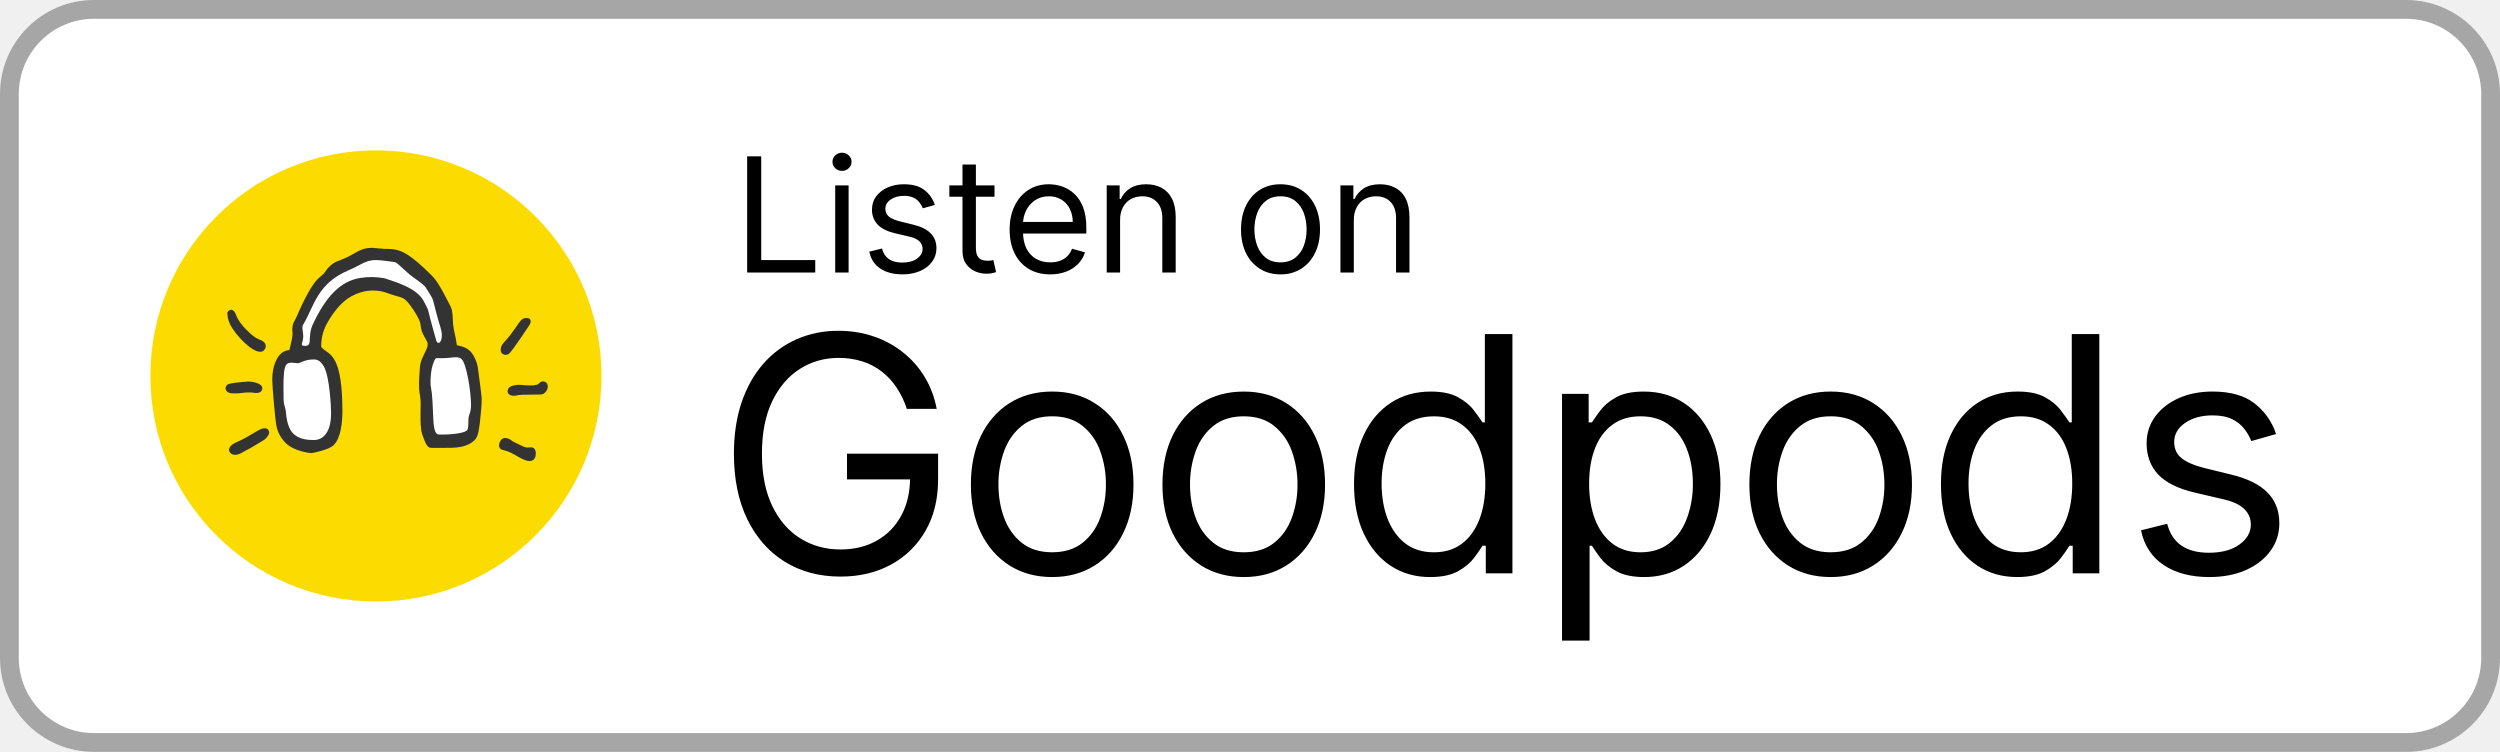
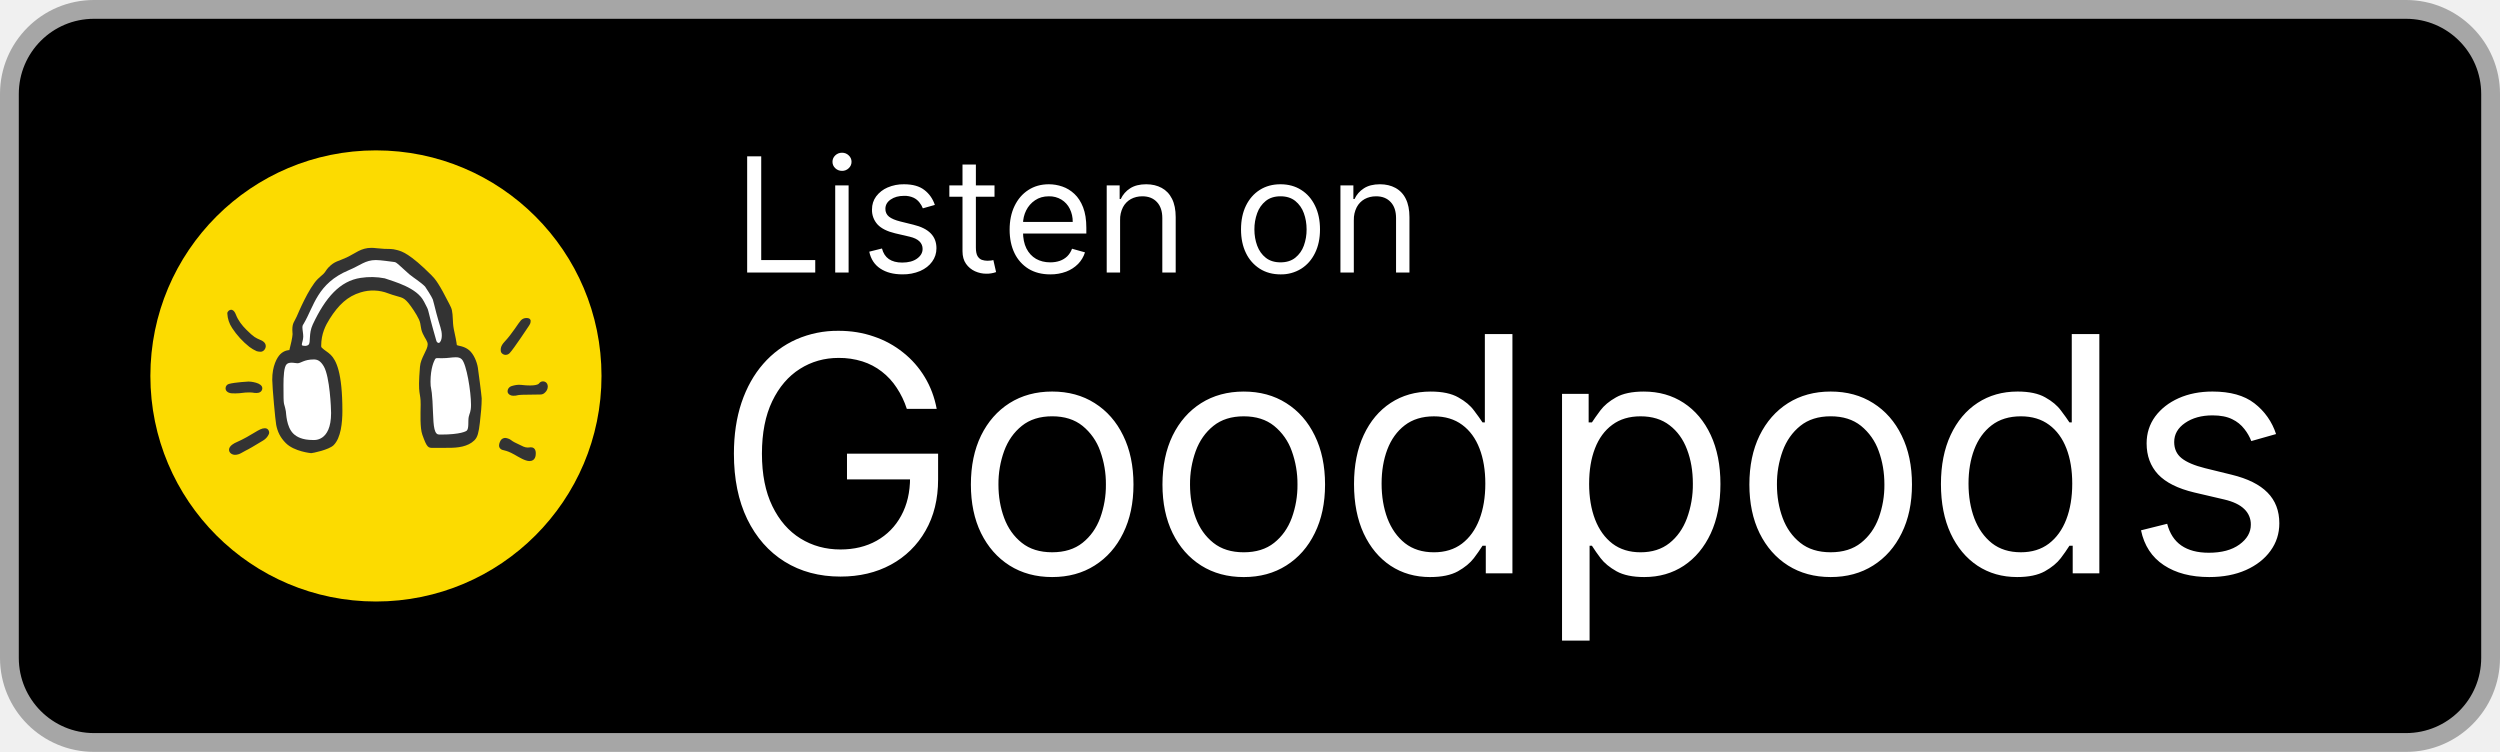
<svg xmlns="http://www.w3.org/2000/svg" width="133" height="40" fill="none" viewBox="0 0 133 40">
  <defs>
-     <clipPath id="goodpods-light__a">
+     <clipPath id="goodpods-dark__a">
      <path fill="#fff" d="M8 8h24v24H8z" />
    </clipPath>
  </defs>
-   <rect width="132" height="39" x=".5" y=".5" fill="#fff" rx="4.5" />
+   <rect width="132" height="39" x=".5" y=".5" fill="#000" rx="4.5" />
  <rect width="132" height="39" x=".5" y=".5" stroke="#A6A6A6" rx="4.5" />
-   <g clip-path="url(#goodpods-light__a)">
+   <g clip-path="url(#goodpods-dark__a)">
    <path fill="#FCDB00" d="M20 32c6.627 0 12-5.373 12-12S26.627 8 20 8 8 13.373 8 20s5.373 12 12 12Z" />
    <path fill="#333" fill-rule="evenodd" d="M28.171 24.529c-.238 0-.57-.213-.806-.346-.514-.29-.61-.184-.745-.313a.231.231 0 0 1-.071-.172c0-.104.067-.259.125-.316a.294.294 0 0 1 .205-.084c.062 0 .216.043.29.102.133.106.283.173.445.248.164.077.292.162.46.162.048 0 .108-.014.171-.014.282 0 .258.321.258.335 0 .08-.01.397-.332.397Zm-.864-3.474c-.137-.001-.256-.07-.292-.166-.039-.114.02-.294.207-.351.15-.045.312-.082.49-.063.81.096.942-.05.961-.07.019-.019.065-.116.225-.116.048 0 .244.038.244.28a.43.43 0 0 1-.142.308.33.33 0 0 1-.262.111c-.49.012-.761.009-.946.014-.348.011-.237.052-.485.052Zm-.392-2.175a.29.29 0 0 1-.214-.084c-.057-.057-.062-.114-.062-.188 0-.04-.013-.198.204-.428.408-.431.753-1.02.87-1.139a.402.402 0 0 1 .298-.123c.207 0 .22.122.22.151 0 .134-.048.197-.084.253-.01.015-.84 1.27-1.026 1.455-.015.015-.08.096-.207.102Zm-14.41 5.317c-.145 0-.321-.092-.321-.273 0-.218.326-.364.34-.37.951-.421 1.25-.772 1.564-.772.078 0 .146.027.19.097.036.054.06.139.025.216a.761.761 0 0 1-.301.338c-1.087.657-.658.379-1.18.675a.664.664 0 0 1-.317.089Zm.053-3.269-.113-.001-.079-.001c-.18-.002-.366-.087-.366-.268 0-.108.071-.203.177-.233.337-.09 1.039-.127 1.05-.127.078 0 .728.049.728.36 0 .02-.01.248-.304.248h-.024l-.07-.002a1.533 1.533 0 0 0-.305-.027c-.317 0-.413.05-.695.05m1.31-2.215a.652.652 0 0 1-.216-.031 1.908 1.908 0 0 1-.384-.227 4.25 4.25 0 0 1-.914-.998 1.526 1.526 0 0 1-.26-.781c-.004-.105.116-.197.202-.197.068 0 .171.043.255.262.122.312.323.568.552.797.422.422.513.441.721.535.076.034.336.126.315.368-.02.154-.14.273-.272.273v-.001Zm11.76 2.494c0-.136-.204-1.644-.206-1.653-.05-.308-.221-.725-.47-.929-.284-.231-.594-.217-.648-.27-.006-.007-.005-.134-.128-.688a2.913 2.913 0 0 1-.08-.602c-.027-.577-.05-.613-.189-.888-.553-1.094-.75-1.332-.95-1.532-1.163-1.163-1.58-1.274-1.825-1.34-.305-.082-.38-.05-.697-.066-.276-.013-.511-.053-.671-.053-.566 0-.845.288-1.324.513-.439.206-.627.19-.95.516-.149.152-.155.232-.284.36-.074.074-.184.153-.3.269-.484.485-1.032 1.797-1.12 1.997-.125.281-.233.34-.233.705 0 .11.013.157.013.23 0 .154-.112.626-.171.85 0 0-.259-.005-.484.22-.172.173-.431.627-.426 1.357.003.424.165 2.171.21 2.403.07.35.203.66.512.969.448.448 1.334.534 1.35.534.064 0 .943-.175 1.195-.427.388-.388.464-1.204.464-1.82 0-2.044-.328-2.69-.617-2.98-.16-.16-.328-.234-.477-.383-.024-.024-.034-.045-.034-.087 0-.658.234-1.102.45-1.446.468-.74.95-1.202 1.648-1.41a2.224 2.224 0 0 1 1.473.054c.666.245.76.137 1.073.516.14.168.43.587.56.875.128.288.055.425.2.744.132.29.262.4.262.581 0 .292-.371.707-.41 1.18-.135 1.612.045 1.304.036 2.033-.005.458-.042 1.22.09 1.592.245.687.307.698.569.698.129 0 .37-.004.855-.004.452 0 .998-.054 1.346-.4.17-.171.227-.401.291-.947.056-.47.096-.92.096-1.27h.001Z" clip-rule="evenodd" />
    <path fill="#fff" fill-rule="evenodd" d="M25.058 21.538c0 .383-.085.452-.122.64-.046.238.023.607-.105.733-.021.022-.304.208-1.381.208-.135 0-.176-.008-.224-.056-.2-.2-.168-.884-.218-1.725-.047-.796-.107-.624-.105-1.033.005-.73.182-1.075.23-1.172.058-.113.1-.076.358-.076.367 0 .521-.05.756-.05.14 0 .238.026.32.108.252.252.491 1.714.491 2.423Zm-2.51-5.507c-.37-.726-1.55-1.039-2.081-1.224a3.726 3.726 0 0 0-1.278-.024c-1.1.164-1.874 1.038-2.55 2.48-.232.498-.096.949-.223 1.075-.073.073-.217.064-.165.064-.045 0-.162-.01-.18-.03-.01-.009-.013-.022-.013-.04-.002-.09.075-.241.075-.425 0-.17-.045-.361-.045-.485 0-.117.037-.147.078-.216.537-.915.718-2.132 2.383-2.829.625-.261.885-.542 1.445-.542.261 0 .769.08.915.095.16.017.146.025.323.17.149.122.35.33.546.493.221.184.588.404.835.651.03.03.378.581.412.687.037.118.084.322.194.747.18.693.285.848.285 1.168 0 .117-.019.257-.094.353-.032.041-.053.044-.073.045-.03.002-.055-.015-.089-.047a.238.238 0 0 1-.043-.098c-.598-2.078-.292-1.35-.656-2.07l-.001.002Zm-5.852 3.092c.175 0 .35.058.53.368.323.556.388 2.25.388 2.481 0 1.562-.936 1.436-.975 1.436-.546 0-.858-.162-1.04-.345-.367-.366-.373-1.081-.392-1.182-.108-.586-.126-.114-.126-1.4 0-.452.025-.96.167-1.101.054-.054.135-.085.267-.085.122 0 .219.03.311.03.19 0 .34-.202.87-.202Z" clip-rule="evenodd" />
  </g>
-   <path fill="#000" d="M39.749 14.5V8.318h.748v5.518h2.874v.664h-3.622Zm4.684 0V9.864h.713V14.5h-.713Zm.362-5.41a.506.506 0 0 1-.359-.141.456.456 0 0 1-.148-.341c0-.133.05-.247.148-.341.1-.095.22-.142.36-.142.138 0 .257.047.356.142.1.094.15.208.15.341 0 .133-.05.246-.15.341a.496.496 0 0 1-.357.142Zm4.94 1.812-.64.181c-.04-.107-.1-.21-.179-.31a.865.865 0 0 0-.313-.254 1.14 1.14 0 0 0-.51-.1c-.284 0-.52.065-.71.196-.187.129-.28.293-.28.492a.51.51 0 0 0 .192.42c.13.102.33.188.604.256l.688.17c.415.1.724.254.927.461.203.206.305.47.305.794 0 .266-.077.503-.23.713-.15.209-.362.374-.633.495a2.33 2.33 0 0 1-.948.18c-.473 0-.864-.102-1.174-.307-.31-.205-.506-.505-.589-.9l.676-.169c.065.25.186.437.365.562.182.124.418.187.71.187.332 0 .595-.07.79-.211.198-.143.296-.314.296-.514a.54.54 0 0 0-.169-.404c-.112-.11-.285-.193-.519-.248l-.773-.18c-.424-.101-.736-.257-.935-.469a1.133 1.133 0 0 1-.296-.8c0-.261.073-.493.22-.694a1.5 1.5 0 0 1 .607-.474 2.13 2.13 0 0 1 .875-.172c.46 0 .82.1 1.081.302.264.201.45.467.561.797Zm3.173-1.038v.603h-2.403v-.603h2.403Zm-1.703-1.111h.712v4.419c0 .201.03.352.088.453.06.098.137.165.23.199a.92.92 0 0 0 .298.048c.079 0 .143-.004.194-.012l.12-.024.145.64a1.491 1.491 0 0 1-.531.085c-.201 0-.399-.044-.592-.13a1.177 1.177 0 0 1-.477-.396c-.125-.177-.187-.4-.187-.67V8.753Zm4.668 5.844c-.447 0-.832-.099-1.156-.296a1.99 1.99 0 0 1-.745-.833c-.174-.358-.26-.775-.26-1.25s.086-.893.26-1.256c.175-.364.418-.648.73-.85.314-.206.68-.309 1.099-.309.241 0 .48.04.715.121.236.08.45.211.643.392.193.18.347.417.462.713.115.296.172.66.172 1.092v.302h-3.574v-.616h2.85a1.52 1.52 0 0 0-.157-.7 1.183 1.183 0 0 0-.441-.486 1.234 1.234 0 0 0-.67-.178c-.284 0-.53.07-.737.212a1.39 1.39 0 0 0-.474.543c-.11.223-.166.463-.166.718v.41c0 .35.06.648.181.891.123.242.293.426.51.553.218.124.47.187.758.187.187 0 .356-.027.507-.079.153-.054.285-.135.396-.241.11-.109.196-.244.256-.405l.689.193a1.526 1.526 0 0 1-.366.616 1.78 1.78 0 0 1-.634.41 2.35 2.35 0 0 1-.848.146Zm3.716-2.886V14.5h-.712V9.864h.688v.724h.06a1.33 1.33 0 0 1 .495-.567c.222-.145.507-.218.858-.218.313 0 .588.065.823.193.236.127.42.32.55.58.13.258.196.584.196.978V14.5h-.712v-2.898c0-.364-.095-.648-.284-.85-.19-.206-.449-.309-.779-.309-.227 0-.43.05-.61.148a1.058 1.058 0 0 0-.42.432 1.43 1.43 0 0 0-.153.688Zm8.534 2.886c-.419 0-.786-.1-1.102-.3a2.018 2.018 0 0 1-.736-.835c-.175-.358-.263-.777-.263-1.256 0-.483.088-.905.263-1.265.177-.36.422-.64.736-.839.316-.2.683-.299 1.102-.299.418 0 .785.1 1.099.3.316.198.561.478.736.838.177.36.266.782.266 1.265 0 .479-.089.898-.266 1.256-.175.358-.42.636-.736.836a2.01 2.01 0 0 1-1.1.299Zm0-.64c.318 0 .58-.082.785-.245a1.44 1.44 0 0 0 .456-.643 2.47 2.47 0 0 0 .147-.863c0-.31-.049-.599-.147-.866a1.46 1.46 0 0 0-.456-.65c-.206-.164-.467-.247-.785-.247s-.58.083-.785.248a1.46 1.46 0 0 0-.456.649 2.487 2.487 0 0 0-.148.866c0 .31.05.598.148.863.099.266.25.48.456.643.205.163.467.245.785.245Zm3.9-2.246V14.5h-.712V9.864H72v.724h.06c.11-.235.274-.424.496-.567.221-.145.507-.218.857-.218.314 0 .589.065.824.193a1.3 1.3 0 0 1 .55.58c.13.258.196.584.196.978V14.5h-.713v-2.898c0-.364-.094-.648-.284-.85-.189-.206-.448-.309-.778-.309-.228 0-.43.05-.61.148a1.059 1.059 0 0 0-.42.432 1.43 1.43 0 0 0-.154.688ZM48.242 21.75a4.49 4.49 0 0 0-.541-1.125 3.47 3.47 0 0 0-.79-.857 3.313 3.313 0 0 0-1.031-.541 4.11 4.11 0 0 0-1.268-.186c-.754 0-1.44.194-2.057.584-.617.39-1.108.963-1.473 1.721-.364.758-.547 1.688-.547 2.79s.185 2.033.554 2.79c.368.759.868 1.333 1.497 1.722.63.39 1.339.584 2.126.584.729 0 1.371-.155 1.926-.466.56-.315.995-.758 1.305-1.33.315-.576.473-1.253.473-2.032l.472.1H45.06v-1.368h4.847v1.368c0 1.048-.224 1.96-.671 2.734a4.636 4.636 0 0 1-1.84 1.802c-.779.423-1.674.634-2.684.634-1.127 0-2.117-.265-2.97-.795-.85-.53-1.513-1.285-1.99-2.263-.472-.977-.708-2.137-.708-3.48 0-1.006.135-1.912.404-2.715.273-.808.659-1.496 1.156-2.064a5.053 5.053 0 0 1 1.765-1.305 5.454 5.454 0 0 1 2.243-.453c.671 0 1.297.101 1.877.304a5.037 5.037 0 0 1 1.56.852c.46.364.843.801 1.15 1.31.306.506.517 1.068.633 1.685h-1.59Zm7.733 8.949c-.861 0-1.617-.205-2.268-.615-.646-.41-1.151-.984-1.516-1.722-.36-.737-.54-1.599-.54-2.585 0-.994.18-1.862.54-2.604.364-.741.87-1.317 1.516-1.727.65-.41 1.407-.616 2.268-.616.862 0 1.616.205 2.263.616.65.41 1.156.985 1.516 1.727.364.742.547 1.61.547 2.604 0 .986-.183 1.848-.547 2.585-.36.738-.866 1.312-1.516 1.722-.647.41-1.4.615-2.263.615Zm0-1.318c.655 0 1.194-.167 1.616-.503.423-.336.736-.777.939-1.324a5.063 5.063 0 0 0 .304-1.777 5.12 5.12 0 0 0-.304-1.784 3.006 3.006 0 0 0-.939-1.336c-.422-.34-.96-.51-1.616-.51-.654 0-1.193.17-1.615.51-.423.34-.736.785-.939 1.336a5.12 5.12 0 0 0-.304 1.784c0 .638.101 1.23.304 1.777.203.547.516.988.939 1.324.422.336.96.503 1.615.503ZM66.167 30.7c-.861 0-1.617-.205-2.268-.615-.646-.41-1.152-.984-1.516-1.722-.36-.737-.54-1.599-.54-2.585 0-.994.18-1.862.54-2.604.364-.741.87-1.317 1.516-1.727.65-.41 1.407-.616 2.268-.616.862 0 1.616.205 2.263.616.65.41 1.155.985 1.516 1.727.364.742.547 1.61.547 2.604 0 .986-.183 1.848-.547 2.585-.36.738-.866 1.312-1.516 1.722-.647.41-1.4.615-2.263.615Zm0-1.318c.655 0 1.194-.167 1.616-.503.423-.336.736-.777.939-1.324a5.063 5.063 0 0 0 .304-1.777 5.12 5.12 0 0 0-.304-1.784 3.006 3.006 0 0 0-.939-1.336c-.422-.34-.961-.51-1.616-.51-.654 0-1.193.17-1.615.51-.423.34-.736.785-.939 1.336a5.12 5.12 0 0 0-.304 1.784c0 .638.101 1.23.304 1.777.203.547.516.988.939 1.324.422.336.96.503 1.615.503Zm9.919 1.318c-.796 0-1.498-.201-2.107-.603-.609-.406-1.085-.978-1.43-1.715-.343-.742-.515-1.618-.515-2.629 0-1.002.172-1.872.516-2.61.344-.737.822-1.307 1.435-1.709.614-.402 1.322-.603 2.126-.603.621 0 1.112.104 1.473.311.364.203.642.435.832.696.195.257.346.468.454.634h.124v-4.698h1.467V30.5h-1.417v-1.467h-.174a9.38 9.38 0 0 1-.46.66c-.199.26-.483.494-.851.701-.369.203-.86.305-1.473.305Zm.199-1.318c.588 0 1.085-.153 1.491-.46.406-.31.715-.739.926-1.286.212-.55.317-1.187.317-1.908 0-.712-.103-1.336-.31-1.87-.208-.539-.514-.957-.92-1.256-.406-.302-.908-.453-1.504-.453-.622 0-1.14.16-1.554.478-.41.315-.719.744-.926 1.287-.203.538-.304 1.143-.304 1.814 0 .68.103 1.297.31 1.852.212.551.522.99.933 1.318.414.323.928.484 1.54.484ZM83.1 34.08V20.955h1.416v1.516h.175c.107-.166.256-.377.447-.634.195-.261.472-.493.833-.696.364-.207.857-.31 1.479-.31.803 0 1.512.2 2.125.602.613.402 1.092.972 1.436 1.709.344.738.516 1.608.516 2.61 0 1.011-.172 1.887-.516 2.629-.344.737-.82 1.309-1.43 1.715-.609.402-1.31.603-2.106.603-.614 0-1.105-.102-1.473-.305-.369-.207-.653-.44-.852-.702a9.413 9.413 0 0 1-.46-.659h-.124v5.047H83.1Zm1.441-8.353c0 .721.106 1.357.317 1.908.212.547.52.976.926 1.287.406.306.904.46 1.492.46.613 0 1.125-.162 1.535-.485.414-.328.725-.767.932-1.318a5.17 5.17 0 0 0 .317-1.852c0-.67-.104-1.276-.31-1.814-.204-.543-.513-.972-.927-1.287-.41-.319-.926-.478-1.547-.478-.597 0-1.098.15-1.504.453-.406.299-.713.717-.92 1.256-.207.534-.31 1.158-.31 1.87Zm12.85 4.972c-.861 0-1.617-.205-2.268-.615-.646-.41-1.151-.984-1.516-1.722-.36-.737-.54-1.599-.54-2.585 0-.994.18-1.862.54-2.604.364-.741.87-1.317 1.516-1.727.65-.41 1.407-.616 2.269-.616.861 0 1.615.205 2.262.616.65.41 1.156.985 1.516 1.727.365.742.547 1.61.547 2.604 0 .986-.182 1.848-.547 2.585-.36.738-.866 1.312-1.516 1.722-.647.41-1.4.615-2.263.615Zm0-1.318c.655 0 1.194-.167 1.616-.503.423-.336.736-.777.939-1.324a5.06 5.06 0 0 0 .304-1.777c0-.638-.101-1.233-.304-1.784a3.006 3.006 0 0 0-.939-1.336c-.422-.34-.96-.51-1.615-.51s-1.194.17-1.616.51c-.423.34-.736.785-.939 1.336a5.12 5.12 0 0 0-.304 1.784c0 .638.101 1.23.304 1.777.203.547.516.988.939 1.324.422.336.96.503 1.615.503Zm9.919 1.318c-.795 0-1.498-.201-2.107-.603-.609-.406-1.085-.978-1.429-1.715-.344-.742-.516-1.618-.516-2.629 0-1.002.172-1.872.516-2.61.344-.737.822-1.307 1.435-1.709.614-.402 1.322-.603 2.126-.603.621 0 1.112.104 1.473.311.364.203.642.435.832.696.195.257.346.468.454.634h.124v-4.698h1.467V30.5h-1.417v-1.467h-.174a9.455 9.455 0 0 1-.46.66c-.199.26-.482.494-.851.701-.369.203-.86.305-1.473.305Zm.199-1.318c.588 0 1.085-.153 1.491-.46.406-.31.715-.739.926-1.286.212-.55.317-1.187.317-1.908 0-.712-.103-1.336-.31-1.87-.208-.539-.514-.957-.92-1.256-.406-.302-.908-.453-1.504-.453-.622 0-1.139.16-1.554.478-.41.315-.719.744-.926 1.287-.203.538-.304 1.143-.304 1.814 0 .68.103 1.297.31 1.852.212.551.523.99.933 1.318.414.323.928.484 1.541.484Zm13.577-6.289-1.317.373a2.441 2.441 0 0 0-.367-.64 1.778 1.778 0 0 0-.646-.522c-.274-.137-.624-.205-1.051-.205-.584 0-1.071.135-1.46.404-.385.265-.578.603-.578 1.013 0 .364.133.652.398.864.265.211.679.387 1.243.528l1.417.348c.853.207 1.489.524 1.907.95.419.423.628.968.628 1.635 0 .547-.157 1.036-.472 1.467-.311.43-.746.77-1.305 1.019-.56.249-1.21.373-1.952.373-.973 0-1.779-.211-2.417-.634-.638-.423-1.042-1.04-1.212-1.852l1.392-.348c.133.514.383.9.752 1.156.373.257.86.385 1.461.385.683 0 1.226-.145 1.628-.435.406-.294.609-.646.609-1.056a1.11 1.11 0 0 0-.348-.833c-.232-.228-.589-.398-1.069-.51l-1.591-.372c-.874-.208-1.516-.529-1.927-.964-.406-.439-.609-.988-.609-1.646 0-.54.152-1.015.454-1.43.307-.414.723-.74 1.249-.976.531-.236 1.131-.354 1.802-.354.945 0 1.687.207 2.225.622a3.35 3.35 0 0 1 1.156 1.64Z" />
+   <path fill="#fff" d="M39.749 14.5V8.318h.748v5.518h2.874v.664h-3.622Zm4.684 0V9.864h.713V14.5h-.713Zm.362-5.41a.506.506 0 0 1-.359-.141.456.456 0 0 1-.148-.341c0-.133.05-.247.148-.341.1-.095.22-.142.36-.142.138 0 .257.047.356.142.1.094.15.208.15.341 0 .133-.05.246-.15.341a.496.496 0 0 1-.357.142Zm4.94 1.812-.64.181c-.04-.107-.1-.21-.179-.31a.865.865 0 0 0-.313-.254 1.14 1.14 0 0 0-.51-.1c-.284 0-.52.065-.71.196-.187.129-.28.293-.28.492a.51.51 0 0 0 .192.42c.13.102.33.188.604.256l.688.17c.415.1.724.254.927.461.203.206.305.47.305.794 0 .266-.077.503-.23.713-.15.209-.362.374-.633.495a2.33 2.33 0 0 1-.948.18c-.473 0-.864-.102-1.174-.307-.31-.205-.506-.505-.589-.9l.676-.169c.065.25.186.437.365.562.182.124.418.187.71.187.332 0 .595-.07.79-.211.198-.143.296-.314.296-.514a.54.54 0 0 0-.169-.404c-.112-.11-.285-.193-.519-.248l-.773-.18c-.424-.101-.736-.257-.935-.469a1.133 1.133 0 0 1-.296-.8c0-.261.073-.493.22-.694a1.5 1.5 0 0 1 .607-.474 2.13 2.13 0 0 1 .875-.172c.46 0 .82.1 1.081.302.264.201.45.467.561.797Zm3.173-1.038v.603h-2.403v-.603h2.403Zm-1.703-1.111h.712v4.419c0 .201.03.352.088.453.06.098.137.165.23.199a.92.92 0 0 0 .298.048c.079 0 .143-.004.194-.012l.12-.024.145.64a1.491 1.491 0 0 1-.531.085c-.201 0-.399-.044-.592-.13a1.177 1.177 0 0 1-.477-.396c-.125-.177-.187-.4-.187-.67V8.753Zm4.668 5.844c-.447 0-.832-.099-1.156-.296a1.99 1.99 0 0 1-.745-.833c-.174-.358-.26-.775-.26-1.25s.086-.893.26-1.256c.175-.364.418-.648.73-.85.314-.206.68-.309 1.099-.309.241 0 .48.04.715.121.236.08.45.211.643.392.193.18.347.417.462.713.115.296.172.66.172 1.092v.302h-3.574v-.616h2.85a1.52 1.52 0 0 0-.157-.7 1.183 1.183 0 0 0-.441-.486 1.234 1.234 0 0 0-.67-.178c-.284 0-.53.07-.737.212a1.39 1.39 0 0 0-.474.543c-.11.223-.166.463-.166.718v.41c0 .35.06.648.181.891.123.242.293.426.51.553.218.124.47.187.758.187.187 0 .356-.027.507-.079.153-.054.285-.135.396-.241.11-.109.196-.244.256-.405l.689.193a1.526 1.526 0 0 1-.366.616 1.78 1.78 0 0 1-.634.41 2.35 2.35 0 0 1-.848.146Zm3.716-2.886V14.5h-.712V9.864h.688v.724h.06a1.33 1.33 0 0 1 .495-.567c.222-.145.507-.218.858-.218.313 0 .588.065.823.193.236.127.42.32.55.58.13.258.196.584.196.978V14.5h-.712v-2.898c0-.364-.095-.648-.284-.85-.19-.206-.449-.309-.779-.309-.227 0-.43.05-.61.148a1.058 1.058 0 0 0-.42.432 1.43 1.43 0 0 0-.153.688Zm8.534 2.886c-.419 0-.786-.1-1.102-.3a2.018 2.018 0 0 1-.736-.835c-.175-.358-.263-.777-.263-1.256 0-.483.088-.905.263-1.265.177-.36.422-.64.736-.839.316-.2.683-.299 1.102-.299.418 0 .785.1 1.099.3.316.198.561.478.736.838.177.36.266.782.266 1.265 0 .479-.089.898-.266 1.256-.175.358-.42.636-.736.836a2.01 2.01 0 0 1-1.1.299Zm0-.64c.318 0 .58-.082.785-.245a1.44 1.44 0 0 0 .456-.643 2.47 2.47 0 0 0 .147-.863c0-.31-.049-.599-.147-.866a1.46 1.46 0 0 0-.456-.65c-.206-.164-.467-.247-.785-.247s-.58.083-.785.248a1.46 1.46 0 0 0-.456.649 2.487 2.487 0 0 0-.148.866c0 .31.05.598.148.863.099.266.25.48.456.643.205.163.467.245.785.245Zm3.9-2.246V14.5h-.712V9.864H72v.724h.06c.11-.235.274-.424.496-.567.221-.145.507-.218.857-.218.314 0 .589.065.824.193a1.3 1.3 0 0 1 .55.58c.13.258.196.584.196.978V14.5h-.713v-2.898c0-.364-.094-.648-.284-.85-.189-.206-.448-.309-.778-.309-.228 0-.43.05-.61.148a1.059 1.059 0 0 0-.42.432 1.43 1.43 0 0 0-.154.688ZM48.242 21.75a4.49 4.49 0 0 0-.541-1.125 3.47 3.47 0 0 0-.79-.857 3.313 3.313 0 0 0-1.031-.541 4.11 4.11 0 0 0-1.268-.186c-.754 0-1.44.194-2.057.584-.617.39-1.108.963-1.473 1.721-.364.758-.547 1.688-.547 2.79s.185 2.033.554 2.79c.368.759.868 1.333 1.497 1.722.63.39 1.339.584 2.126.584.729 0 1.371-.155 1.926-.466.56-.315.995-.758 1.305-1.33.315-.576.473-1.253.473-2.032l.472.1H45.06v-1.368h4.847v1.368c0 1.048-.224 1.96-.671 2.734a4.636 4.636 0 0 1-1.84 1.802c-.779.423-1.674.634-2.684.634-1.127 0-2.117-.265-2.97-.795-.85-.53-1.513-1.285-1.99-2.263-.472-.977-.708-2.137-.708-3.48 0-1.006.135-1.912.404-2.715.273-.808.659-1.496 1.156-2.064a5.053 5.053 0 0 1 1.765-1.305 5.454 5.454 0 0 1 2.243-.453c.671 0 1.297.101 1.877.304a5.037 5.037 0 0 1 1.56.852c.46.364.843.801 1.15 1.31.306.506.517 1.068.633 1.685h-1.59Zm7.733 8.949c-.861 0-1.617-.205-2.268-.615-.646-.41-1.151-.984-1.516-1.722-.36-.737-.54-1.599-.54-2.585 0-.994.18-1.862.54-2.604.364-.741.87-1.317 1.516-1.727.65-.41 1.407-.616 2.268-.616.862 0 1.616.205 2.263.616.65.41 1.156.985 1.516 1.727.364.742.547 1.61.547 2.604 0 .986-.183 1.848-.547 2.585-.36.738-.866 1.312-1.516 1.722-.647.41-1.4.615-2.263.615Zm0-1.318c.655 0 1.194-.167 1.616-.503.423-.336.736-.777.939-1.324a5.063 5.063 0 0 0 .304-1.777 5.12 5.12 0 0 0-.304-1.784 3.006 3.006 0 0 0-.939-1.336c-.422-.34-.96-.51-1.616-.51-.654 0-1.193.17-1.615.51-.423.34-.736.785-.939 1.336a5.12 5.12 0 0 0-.304 1.784c0 .638.101 1.23.304 1.777.203.547.516.988.939 1.324.422.336.96.503 1.615.503ZM66.167 30.7c-.861 0-1.617-.205-2.268-.615-.646-.41-1.152-.984-1.516-1.722-.36-.737-.54-1.599-.54-2.585 0-.994.18-1.862.54-2.604.364-.741.87-1.317 1.516-1.727.65-.41 1.407-.616 2.268-.616.862 0 1.616.205 2.263.616.65.41 1.155.985 1.516 1.727.364.742.547 1.61.547 2.604 0 .986-.183 1.848-.547 2.585-.36.738-.866 1.312-1.516 1.722-.647.41-1.4.615-2.263.615Zm0-1.318c.655 0 1.194-.167 1.616-.503.423-.336.736-.777.939-1.324a5.063 5.063 0 0 0 .304-1.777 5.12 5.12 0 0 0-.304-1.784 3.006 3.006 0 0 0-.939-1.336c-.422-.34-.961-.51-1.616-.51-.654 0-1.193.17-1.615.51-.423.34-.736.785-.939 1.336a5.12 5.12 0 0 0-.304 1.784c0 .638.101 1.23.304 1.777.203.547.516.988.939 1.324.422.336.96.503 1.615.503Zm9.919 1.318c-.796 0-1.498-.201-2.107-.603-.609-.406-1.085-.978-1.43-1.715-.343-.742-.515-1.618-.515-2.629 0-1.002.172-1.872.516-2.61.344-.737.822-1.307 1.435-1.709.614-.402 1.322-.603 2.126-.603.621 0 1.112.104 1.473.311.364.203.642.435.832.696.195.257.346.468.454.634h.124v-4.698h1.467V30.5h-1.417v-1.467h-.174a9.38 9.38 0 0 1-.46.66c-.199.26-.483.494-.851.701-.369.203-.86.305-1.473.305Zm.199-1.318c.588 0 1.085-.153 1.491-.46.406-.31.715-.739.926-1.286.212-.55.317-1.187.317-1.908 0-.712-.103-1.336-.31-1.87-.208-.539-.514-.957-.92-1.256-.406-.302-.908-.453-1.504-.453-.622 0-1.14.16-1.554.478-.41.315-.719.744-.926 1.287-.203.538-.304 1.143-.304 1.814 0 .68.103 1.297.31 1.852.212.551.522.99.933 1.318.414.323.928.484 1.54.484ZM83.1 34.08V20.955h1.416v1.516h.175c.107-.166.256-.377.447-.634.195-.261.472-.493.833-.696.364-.207.857-.31 1.479-.31.803 0 1.512.2 2.125.602.613.402 1.092.972 1.436 1.709.344.738.516 1.608.516 2.61 0 1.011-.172 1.887-.516 2.629-.344.737-.82 1.309-1.43 1.715-.609.402-1.31.603-2.106.603-.614 0-1.105-.102-1.473-.305-.369-.207-.653-.44-.852-.702a9.413 9.413 0 0 1-.46-.659h-.124v5.047H83.1Zm1.441-8.353c0 .721.106 1.357.317 1.908.212.547.52.976.926 1.287.406.306.904.46 1.492.46.613 0 1.125-.162 1.535-.485.414-.328.725-.767.932-1.318a5.17 5.17 0 0 0 .317-1.852c0-.67-.104-1.276-.31-1.814-.204-.543-.513-.972-.927-1.287-.41-.319-.926-.478-1.547-.478-.597 0-1.098.15-1.504.453-.406.299-.713.717-.92 1.256-.207.534-.31 1.158-.31 1.87Zm12.85 4.972c-.861 0-1.617-.205-2.268-.615-.646-.41-1.151-.984-1.516-1.722-.36-.737-.54-1.599-.54-2.585 0-.994.18-1.862.54-2.604.364-.741.87-1.317 1.516-1.727.65-.41 1.407-.616 2.269-.616.861 0 1.615.205 2.262.616.65.41 1.156.985 1.516 1.727.365.742.547 1.61.547 2.604 0 .986-.182 1.848-.547 2.585-.36.738-.866 1.312-1.516 1.722-.647.41-1.4.615-2.263.615Zm0-1.318c.655 0 1.194-.167 1.616-.503.423-.336.736-.777.939-1.324a5.06 5.06 0 0 0 .304-1.777c0-.638-.101-1.233-.304-1.784a3.006 3.006 0 0 0-.939-1.336c-.422-.34-.96-.51-1.615-.51s-1.194.17-1.616.51c-.423.34-.736.785-.939 1.336a5.12 5.12 0 0 0-.304 1.784c0 .638.101 1.23.304 1.777.203.547.516.988.939 1.324.422.336.96.503 1.615.503Zm9.919 1.318c-.795 0-1.498-.201-2.107-.603-.609-.406-1.085-.978-1.429-1.715-.344-.742-.516-1.618-.516-2.629 0-1.002.172-1.872.516-2.61.344-.737.822-1.307 1.435-1.709.614-.402 1.322-.603 2.126-.603.621 0 1.112.104 1.473.311.364.203.642.435.832.696.195.257.346.468.454.634h.124v-4.698h1.467V30.5h-1.417v-1.467h-.174a9.455 9.455 0 0 1-.46.66c-.199.26-.482.494-.851.701-.369.203-.86.305-1.473.305Zm.199-1.318c.588 0 1.085-.153 1.491-.46.406-.31.715-.739.926-1.286.212-.55.317-1.187.317-1.908 0-.712-.103-1.336-.31-1.87-.208-.539-.514-.957-.92-1.256-.406-.302-.908-.453-1.504-.453-.622 0-1.139.16-1.554.478-.41.315-.719.744-.926 1.287-.203.538-.304 1.143-.304 1.814 0 .68.103 1.297.31 1.852.212.551.523.99.933 1.318.414.323.928.484 1.541.484Zm13.577-6.289-1.317.373a2.441 2.441 0 0 0-.367-.64 1.778 1.778 0 0 0-.646-.522c-.274-.137-.624-.205-1.051-.205-.584 0-1.071.135-1.46.404-.385.265-.578.603-.578 1.013 0 .364.133.652.398.864.265.211.679.387 1.243.528l1.417.348c.853.207 1.489.524 1.907.95.419.423.628.968.628 1.635 0 .547-.157 1.036-.472 1.467-.311.43-.746.77-1.305 1.019-.56.249-1.21.373-1.952.373-.973 0-1.779-.211-2.417-.634-.638-.423-1.042-1.04-1.212-1.852l1.392-.348c.133.514.383.9.752 1.156.373.257.86.385 1.461.385.683 0 1.226-.145 1.628-.435.406-.294.609-.646.609-1.056a1.11 1.11 0 0 0-.348-.833c-.232-.228-.589-.398-1.069-.51l-1.591-.372c-.874-.208-1.516-.529-1.927-.964-.406-.439-.609-.988-.609-1.646 0-.54.152-1.015.454-1.43.307-.414.723-.74 1.249-.976.531-.236 1.131-.354 1.802-.354.945 0 1.687.207 2.225.622a3.35 3.35 0 0 1 1.156 1.64Z" />
</svg>
